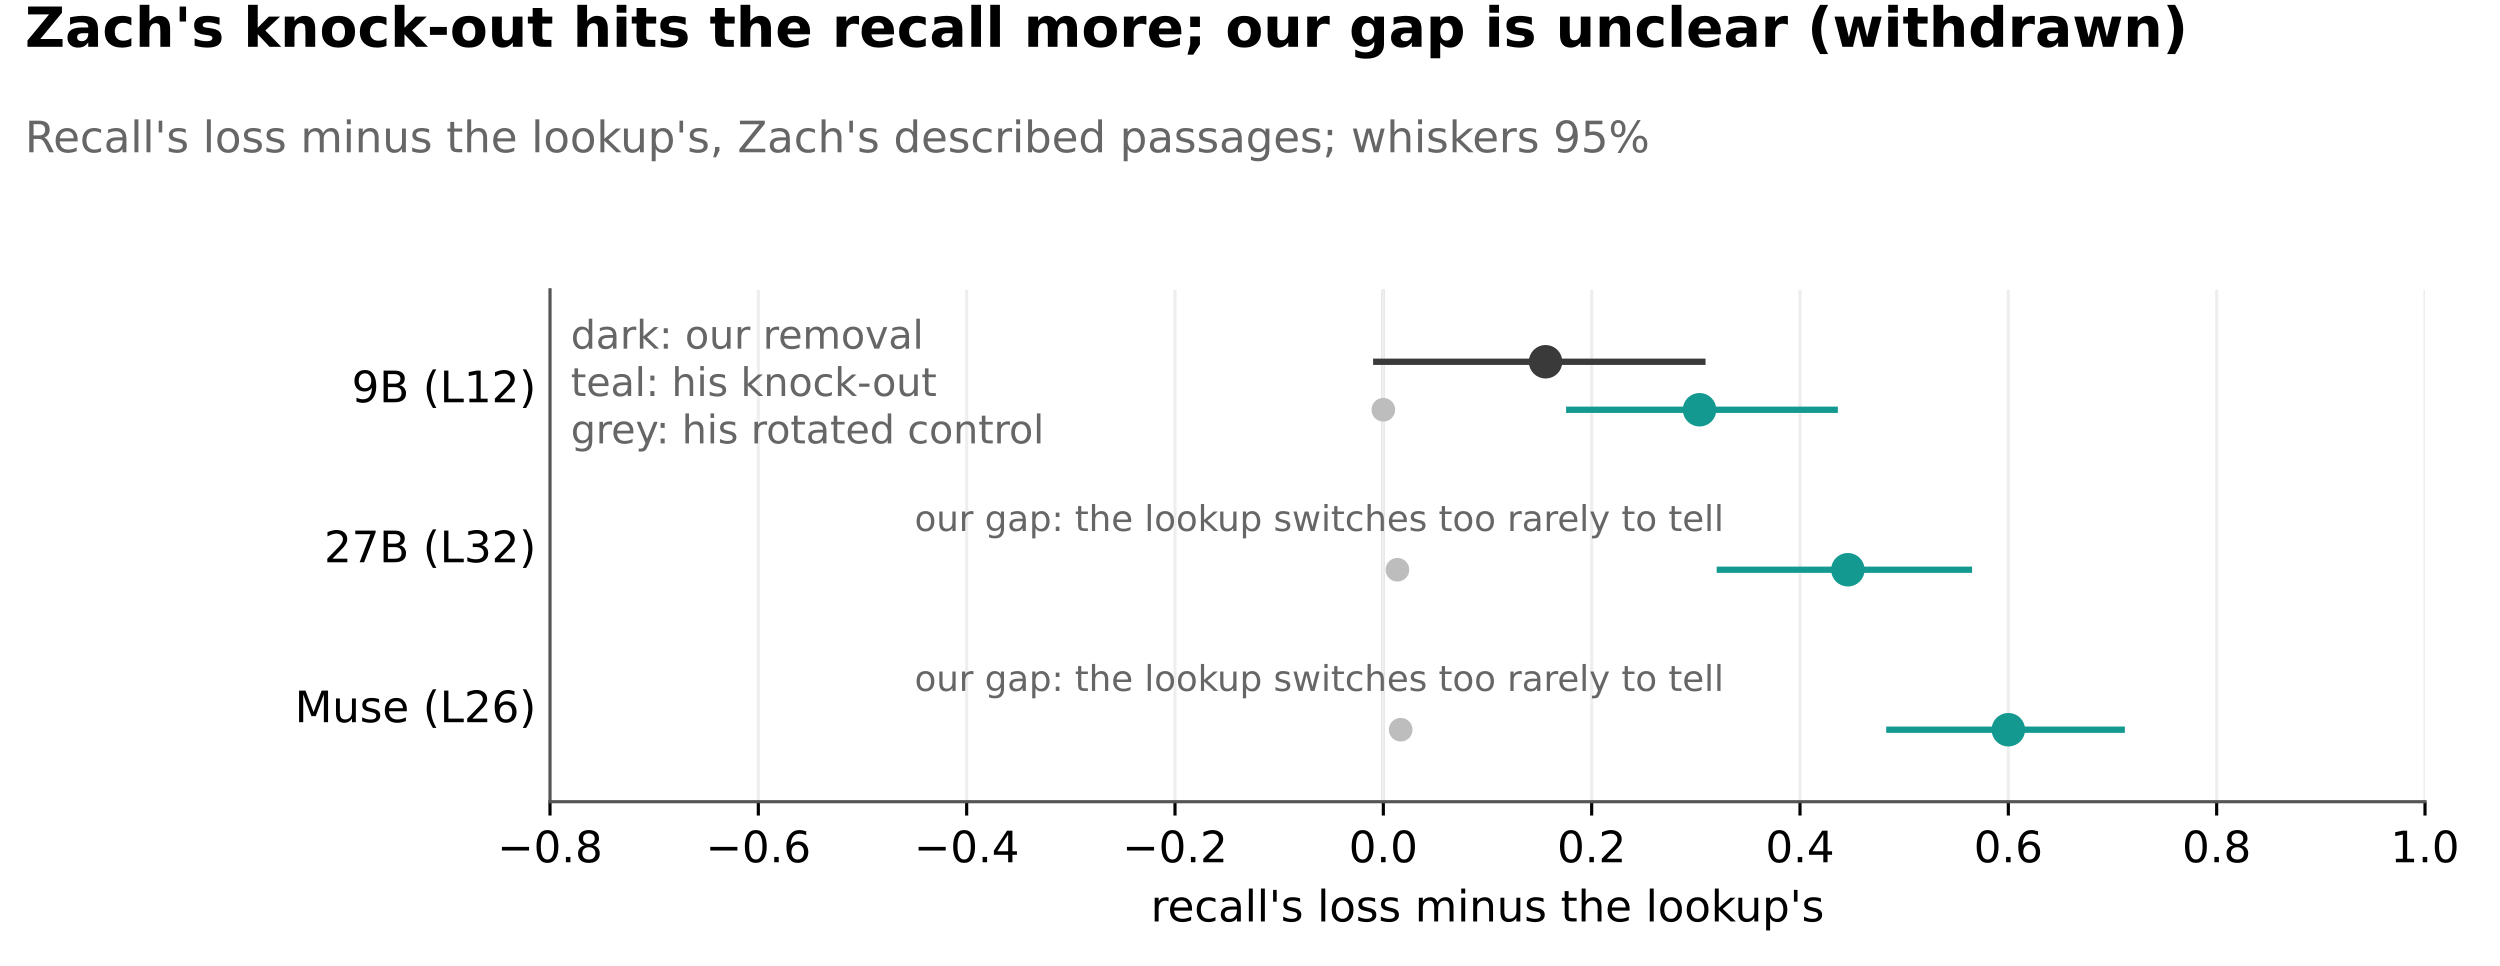
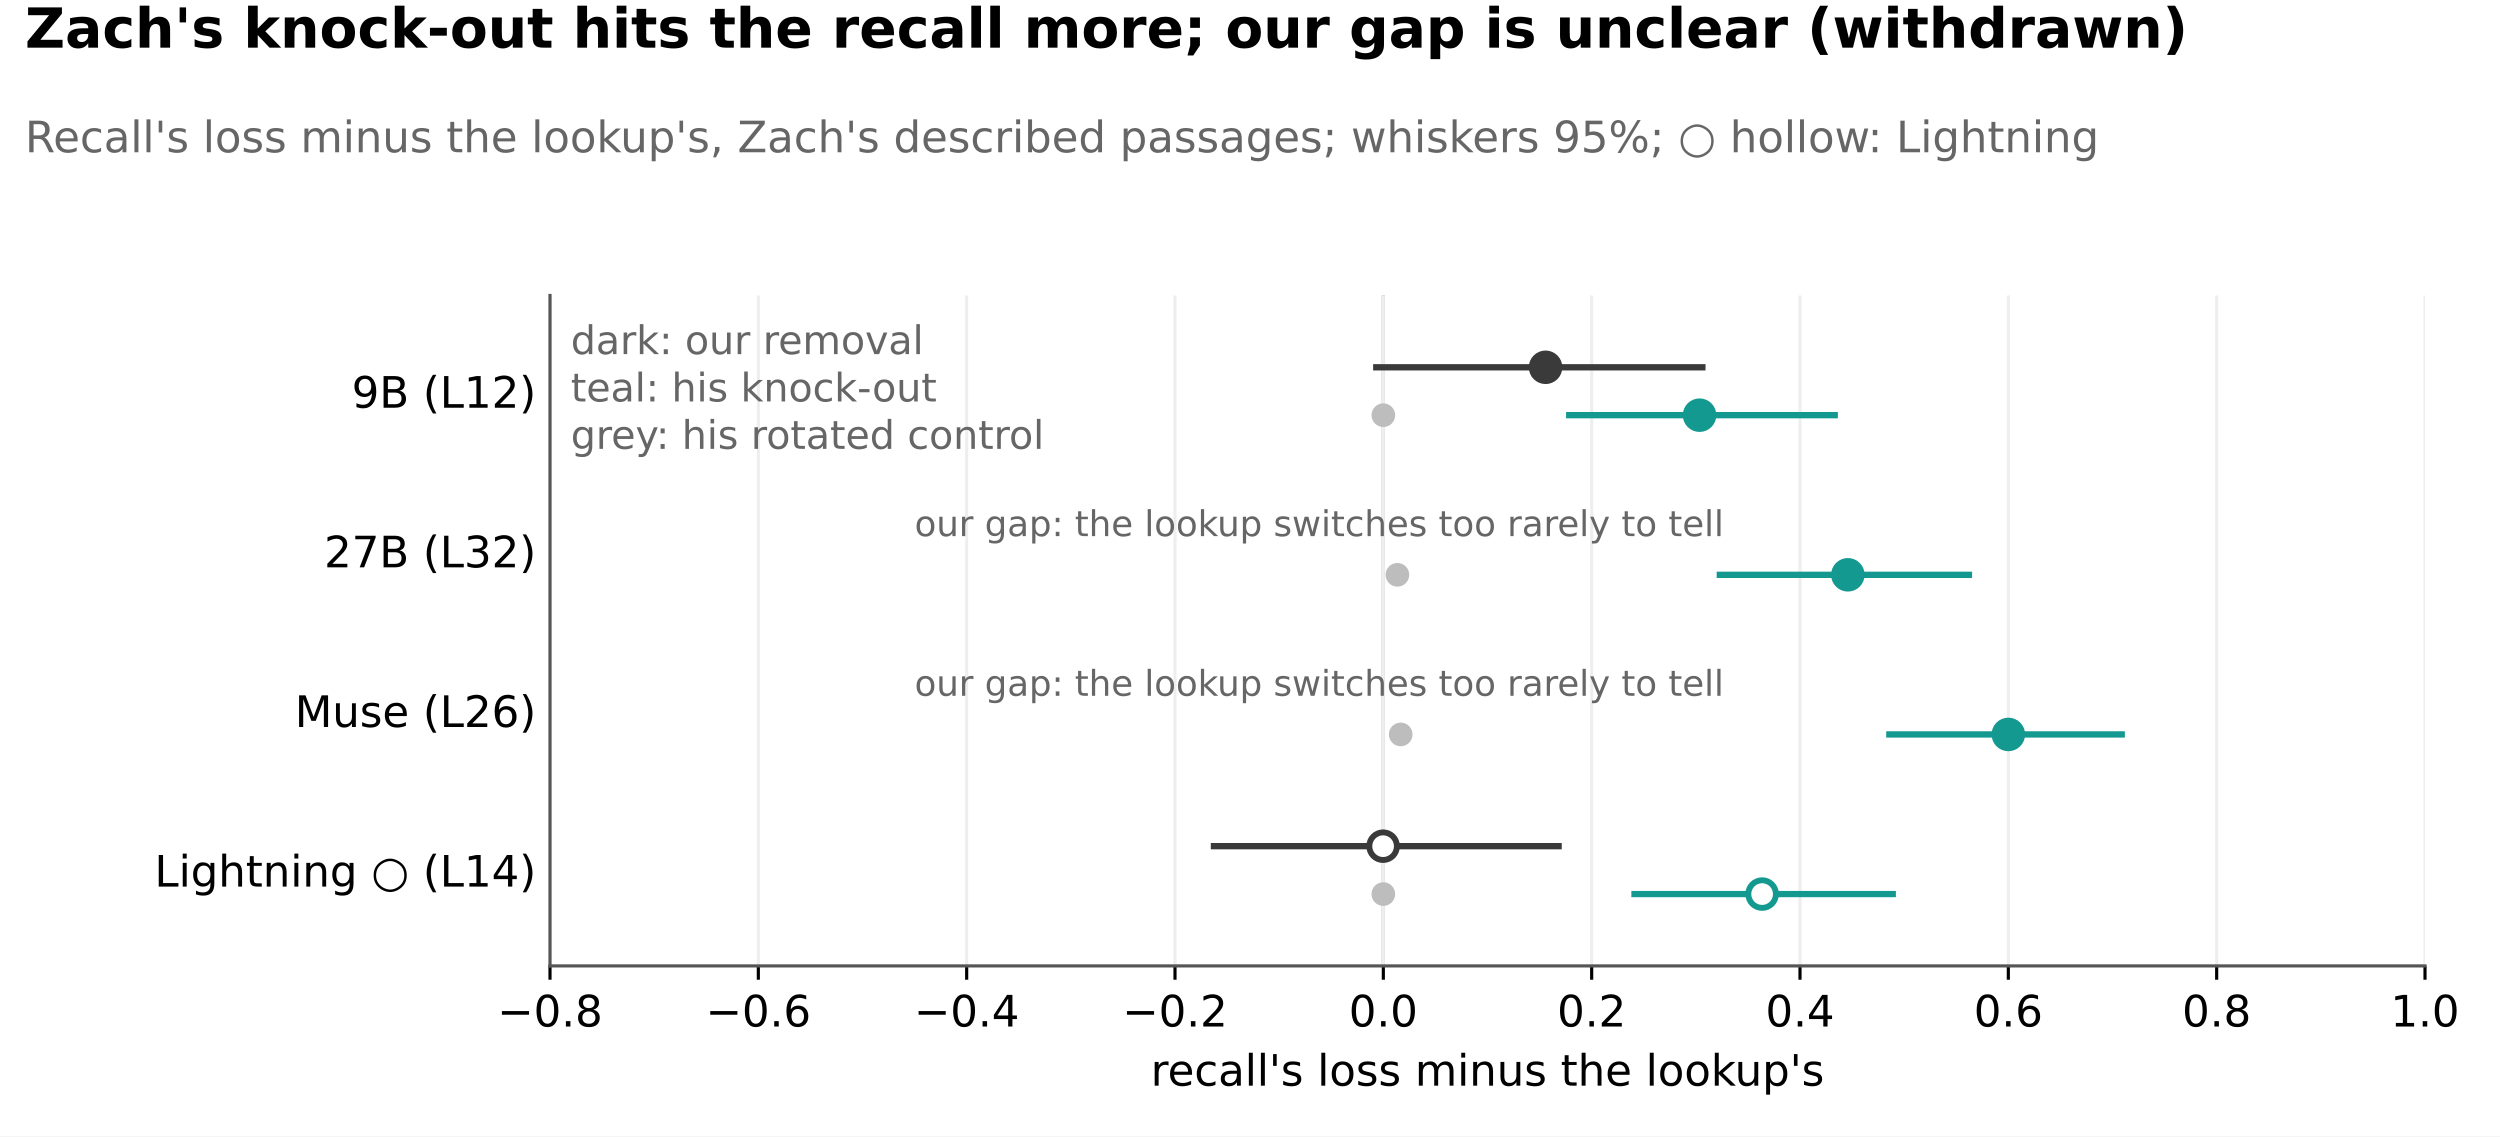
- <svg xmlns="http://www.w3.org/2000/svg" xmlns:xlink="http://www.w3.org/1999/xlink" width="633.6pt" height="244.8pt" viewBox="0 0 633.6 244.8" version="1.1">
+ <svg xmlns="http://www.w3.org/2000/svg" xmlns:xlink="http://www.w3.org/1999/xlink" width="633.6pt" height="288pt" viewBox="0 0 633.6 288" version="1.1">
  <defs>
    <style type="text/css">*{stroke-linejoin: round; stroke-linecap: butt}</style>
  </defs>
  <g id="figure_1">
    <g id="patch_1">
-       <path d="M 0 244.8  L 633.6 244.8  L 633.6 0  L 0 0  z " style="fill: #ffffff" />
+       <path d="M 0 288  L 633.6 288  L 633.6 0  L 0 0  z " style="fill: #ffffff" />
    </g>
    <g id="axes_1">
      <g id="patch_2">
-         <path d="M 139.392 203.184  L 614.592 203.184  L 614.592 73.44  L 139.392 73.44  z " style="fill: #ffffff" />
+         <path d="M 139.392 244.8  L 614.592 244.8  L 614.592 74.88  L 139.392 74.88  z " style="fill: #ffffff" />
      </g>
      <g id="line2d_1">
-         <path d="M 350.592 203.184  L 350.592 73.44  " clip-path="url(#p31d0f01633)" style="fill: none; stroke: #999999; stroke-width: 0.8; stroke-linecap: square" />
+         <path d="M 350.592 244.8  L 350.592 74.88  " clip-path="url(#p2f1beefee7)" style="fill: none; stroke: #999999; stroke-width: 0.8; stroke-linecap: square" />
      </g>
      <g id="matplotlib.axis_1">
        <g id="xtick_1">
          <g id="line2d_2">
-             <path d="M 139.392 203.184  L 139.392 73.44  " clip-path="url(#p31d0f01633)" style="fill: none; stroke: #eeeeee; stroke-width: 0.8; stroke-linecap: square" />
+             <path d="M 139.392 244.8  L 139.392 74.88  " clip-path="url(#p2f1beefee7)" style="fill: none; stroke: #eeeeee; stroke-width: 0.8; stroke-linecap: square" />
          </g>
          <g id="line2d_3">
            <defs>
-               <path id="mb83ae8a15b" d="M 0 0  L 0 3.5  " style="stroke: #000000; stroke-width: 0.8" />
+               <path id="mdef7ed3891" d="M 0 0  L 0 3.5  " style="stroke: #000000; stroke-width: 0.8" />
            </defs>
            <g>
-               <use xlink:href="#mb83ae8a15b" x="139.392" y="203.184" style="stroke: #000000; stroke-width: 0.8" />
+               <use xlink:href="#mdef7ed3891" x="139.392" y="244.8" style="stroke: #000000; stroke-width: 0.8" />
            </g>
          </g>
          <g id="text_1">
-             <text style="font-size: 11px; font-family: 'DejaVu Sans'; text-anchor: middle" x="139.392" y="218.541" transform="rotate(-0 139.392 218.5414)">−0.8</text>
+             <text style="font-size: 11px; font-family: 'DejaVu Sans'; text-anchor: middle" x="139.392" y="260.157" transform="rotate(-0 139.392 260.1574)">−0.8</text>
          </g>
        </g>
        <g id="xtick_2">
          <g id="line2d_4">
-             <path d="M 192.192 203.184  L 192.192 73.44  " clip-path="url(#p31d0f01633)" style="fill: none; stroke: #eeeeee; stroke-width: 0.8; stroke-linecap: square" />
+             <path d="M 192.192 244.8  L 192.192 74.88  " clip-path="url(#p2f1beefee7)" style="fill: none; stroke: #eeeeee; stroke-width: 0.8; stroke-linecap: square" />
          </g>
          <g id="line2d_5">
            <g>
-               <use xlink:href="#mb83ae8a15b" x="192.192" y="203.184" style="stroke: #000000; stroke-width: 0.8" />
+               <use xlink:href="#mdef7ed3891" x="192.192" y="244.8" style="stroke: #000000; stroke-width: 0.8" />
            </g>
          </g>
          <g id="text_2">
-             <text style="font-size: 11px; font-family: 'DejaVu Sans'; text-anchor: middle" x="192.192" y="218.541" transform="rotate(-0 192.192 218.5414)">−0.6</text>
+             <text style="font-size: 11px; font-family: 'DejaVu Sans'; text-anchor: middle" x="192.192" y="260.157" transform="rotate(-0 192.192 260.1574)">−0.6</text>
          </g>
        </g>
        <g id="xtick_3">
          <g id="line2d_6">
-             <path d="M 244.992 203.184  L 244.992 73.44  " clip-path="url(#p31d0f01633)" style="fill: none; stroke: #eeeeee; stroke-width: 0.8; stroke-linecap: square" />
+             <path d="M 244.992 244.8  L 244.992 74.88  " clip-path="url(#p2f1beefee7)" style="fill: none; stroke: #eeeeee; stroke-width: 0.8; stroke-linecap: square" />
          </g>
          <g id="line2d_7">
            <g>
-               <use xlink:href="#mb83ae8a15b" x="244.992" y="203.184" style="stroke: #000000; stroke-width: 0.8" />
+               <use xlink:href="#mdef7ed3891" x="244.992" y="244.8" style="stroke: #000000; stroke-width: 0.8" />
            </g>
          </g>
          <g id="text_3">
-             <text style="font-size: 11px; font-family: 'DejaVu Sans'; text-anchor: middle" x="244.992" y="218.541" transform="rotate(-0 244.992 218.5414)">−0.4</text>
+             <text style="font-size: 11px; font-family: 'DejaVu Sans'; text-anchor: middle" x="244.992" y="260.157" transform="rotate(-0 244.992 260.1574)">−0.4</text>
          </g>
        </g>
        <g id="xtick_4">
          <g id="line2d_8">
-             <path d="M 297.792 203.184  L 297.792 73.44  " clip-path="url(#p31d0f01633)" style="fill: none; stroke: #eeeeee; stroke-width: 0.8; stroke-linecap: square" />
+             <path d="M 297.792 244.8  L 297.792 74.88  " clip-path="url(#p2f1beefee7)" style="fill: none; stroke: #eeeeee; stroke-width: 0.8; stroke-linecap: square" />
          </g>
          <g id="line2d_9">
            <g>
-               <use xlink:href="#mb83ae8a15b" x="297.792" y="203.184" style="stroke: #000000; stroke-width: 0.8" />
+               <use xlink:href="#mdef7ed3891" x="297.792" y="244.8" style="stroke: #000000; stroke-width: 0.8" />
            </g>
          </g>
          <g id="text_4">
-             <text style="font-size: 11px; font-family: 'DejaVu Sans'; text-anchor: middle" x="297.792" y="218.541" transform="rotate(-0 297.792 218.5414)">−0.2</text>
+             <text style="font-size: 11px; font-family: 'DejaVu Sans'; text-anchor: middle" x="297.792" y="260.157" transform="rotate(-0 297.792 260.1574)">−0.2</text>
          </g>
        </g>
        <g id="xtick_5">
          <g id="line2d_10">
-             <path d="M 350.592 203.184  L 350.592 73.44  " clip-path="url(#p31d0f01633)" style="fill: none; stroke: #eeeeee; stroke-width: 0.8; stroke-linecap: square" />
+             <path d="M 350.592 244.8  L 350.592 74.88  " clip-path="url(#p2f1beefee7)" style="fill: none; stroke: #eeeeee; stroke-width: 0.8; stroke-linecap: square" />
          </g>
          <g id="line2d_11">
            <g>
-               <use xlink:href="#mb83ae8a15b" x="350.592" y="203.184" style="stroke: #000000; stroke-width: 0.8" />
+               <use xlink:href="#mdef7ed3891" x="350.592" y="244.8" style="stroke: #000000; stroke-width: 0.8" />
            </g>
          </g>
          <g id="text_5">
-             <text style="font-size: 11px; font-family: 'DejaVu Sans'; text-anchor: middle" x="350.592" y="218.541" transform="rotate(-0 350.592 218.5414)">0.0</text>
+             <text style="font-size: 11px; font-family: 'DejaVu Sans'; text-anchor: middle" x="350.592" y="260.157" transform="rotate(-0 350.592 260.1574)">0.0</text>
          </g>
        </g>
        <g id="xtick_6">
          <g id="line2d_12">
-             <path d="M 403.392 203.184  L 403.392 73.44  " clip-path="url(#p31d0f01633)" style="fill: none; stroke: #eeeeee; stroke-width: 0.8; stroke-linecap: square" />
+             <path d="M 403.392 244.8  L 403.392 74.88  " clip-path="url(#p2f1beefee7)" style="fill: none; stroke: #eeeeee; stroke-width: 0.8; stroke-linecap: square" />
          </g>
          <g id="line2d_13">
            <g>
-               <use xlink:href="#mb83ae8a15b" x="403.392" y="203.184" style="stroke: #000000; stroke-width: 0.8" />
+               <use xlink:href="#mdef7ed3891" x="403.392" y="244.8" style="stroke: #000000; stroke-width: 0.8" />
            </g>
          </g>
          <g id="text_6">
-             <text style="font-size: 11px; font-family: 'DejaVu Sans'; text-anchor: middle" x="403.392" y="218.541" transform="rotate(-0 403.392 218.5414)">0.2</text>
+             <text style="font-size: 11px; font-family: 'DejaVu Sans'; text-anchor: middle" x="403.392" y="260.157" transform="rotate(-0 403.392 260.1574)">0.2</text>
          </g>
        </g>
        <g id="xtick_7">
          <g id="line2d_14">
-             <path d="M 456.192 203.184  L 456.192 73.44  " clip-path="url(#p31d0f01633)" style="fill: none; stroke: #eeeeee; stroke-width: 0.8; stroke-linecap: square" />
+             <path d="M 456.192 244.8  L 456.192 74.88  " clip-path="url(#p2f1beefee7)" style="fill: none; stroke: #eeeeee; stroke-width: 0.8; stroke-linecap: square" />
          </g>
          <g id="line2d_15">
            <g>
-               <use xlink:href="#mb83ae8a15b" x="456.192" y="203.184" style="stroke: #000000; stroke-width: 0.8" />
+               <use xlink:href="#mdef7ed3891" x="456.192" y="244.8" style="stroke: #000000; stroke-width: 0.8" />
            </g>
          </g>
          <g id="text_7">
-             <text style="font-size: 11px; font-family: 'DejaVu Sans'; text-anchor: middle" x="456.192" y="218.541" transform="rotate(-0 456.192 218.5414)">0.4</text>
+             <text style="font-size: 11px; font-family: 'DejaVu Sans'; text-anchor: middle" x="456.192" y="260.157" transform="rotate(-0 456.192 260.1574)">0.4</text>
          </g>
        </g>
        <g id="xtick_8">
          <g id="line2d_16">
-             <path d="M 508.992 203.184  L 508.992 73.44  " clip-path="url(#p31d0f01633)" style="fill: none; stroke: #eeeeee; stroke-width: 0.8; stroke-linecap: square" />
+             <path d="M 508.992 244.8  L 508.992 74.88  " clip-path="url(#p2f1beefee7)" style="fill: none; stroke: #eeeeee; stroke-width: 0.8; stroke-linecap: square" />
          </g>
          <g id="line2d_17">
            <g>
-               <use xlink:href="#mb83ae8a15b" x="508.992" y="203.184" style="stroke: #000000; stroke-width: 0.8" />
+               <use xlink:href="#mdef7ed3891" x="508.992" y="244.8" style="stroke: #000000; stroke-width: 0.8" />
            </g>
          </g>
          <g id="text_8">
-             <text style="font-size: 11px; font-family: 'DejaVu Sans'; text-anchor: middle" x="508.992" y="218.541" transform="rotate(-0 508.992 218.5414)">0.6</text>
+             <text style="font-size: 11px; font-family: 'DejaVu Sans'; text-anchor: middle" x="508.992" y="260.157" transform="rotate(-0 508.992 260.1574)">0.6</text>
          </g>
        </g>
        <g id="xtick_9">
          <g id="line2d_18">
-             <path d="M 561.792 203.184  L 561.792 73.44  " clip-path="url(#p31d0f01633)" style="fill: none; stroke: #eeeeee; stroke-width: 0.8; stroke-linecap: square" />
+             <path d="M 561.792 244.8  L 561.792 74.88  " clip-path="url(#p2f1beefee7)" style="fill: none; stroke: #eeeeee; stroke-width: 0.8; stroke-linecap: square" />
          </g>
          <g id="line2d_19">
            <g>
-               <use xlink:href="#mb83ae8a15b" x="561.792" y="203.184" style="stroke: #000000; stroke-width: 0.8" />
+               <use xlink:href="#mdef7ed3891" x="561.792" y="244.8" style="stroke: #000000; stroke-width: 0.8" />
            </g>
          </g>
          <g id="text_9">
-             <text style="font-size: 11px; font-family: 'DejaVu Sans'; text-anchor: middle" x="561.792" y="218.541" transform="rotate(-0 561.792 218.5414)">0.8</text>
+             <text style="font-size: 11px; font-family: 'DejaVu Sans'; text-anchor: middle" x="561.792" y="260.157" transform="rotate(-0 561.792 260.1574)">0.8</text>
          </g>
        </g>
        <g id="xtick_10">
          <g id="line2d_20">
-             <path d="M 614.592 203.184  L 614.592 73.44  " clip-path="url(#p31d0f01633)" style="fill: none; stroke: #eeeeee; stroke-width: 0.8; stroke-linecap: square" />
+             <path d="M 614.592 244.8  L 614.592 74.88  " clip-path="url(#p2f1beefee7)" style="fill: none; stroke: #eeeeee; stroke-width: 0.8; stroke-linecap: square" />
          </g>
          <g id="line2d_21">
            <g>
-               <use xlink:href="#mb83ae8a15b" x="614.592" y="203.184" style="stroke: #000000; stroke-width: 0.8" />
+               <use xlink:href="#mdef7ed3891" x="614.592" y="244.8" style="stroke: #000000; stroke-width: 0.8" />
            </g>
          </g>
          <g id="text_10">
-             <text style="font-size: 11px; font-family: 'DejaVu Sans'; text-anchor: middle" x="614.592" y="218.541" transform="rotate(-0 614.592 218.5414)">1.0</text>
+             <text style="font-size: 11px; font-family: 'DejaVu Sans'; text-anchor: middle" x="614.592" y="260.157" transform="rotate(-0 614.592 260.1574)">1.0</text>
          </g>
        </g>
        <g id="text_11">
-           <text style="font-size: 11px; font-family: 'DejaVu Sans'; text-anchor: middle" x="376.992" y="233.542" transform="rotate(-0 376.992 233.5423)">recall's loss minus the lookup's</text>
+           <text style="font-size: 11px; font-family: 'DejaVu Sans'; text-anchor: middle" x="376.992" y="275.158" transform="rotate(-0 376.992 275.1583)">recall's loss minus the lookup's</text>
        </g>
      </g>
      <g id="matplotlib.axis_2">
        <g id="ytick_1">
          <g id="line2d_22" />
          <g id="text_12">
-             <text style="font-size: 11px; font-family: 'DejaVu Sans'; text-anchor: end" x="135.892" y="101.946" transform="rotate(-0 135.892 101.9457)">9B (L12)</text>
+             <text style="font-size: 11px; font-family: 'DejaVu Sans'; text-anchor: end" x="135.892" y="103.333" transform="rotate(-0 135.892 103.333)">9B (L12)</text>
          </g>
        </g>
        <g id="ytick_2">
          <g id="line2d_23" />
          <g id="text_13">
-             <text style="font-size: 11px; font-family: 'DejaVu Sans'; text-anchor: end" x="135.892" y="142.491" transform="rotate(-0 135.892 142.4907)">27B (L32)</text>
+             <text style="font-size: 11px; font-family: 'DejaVu Sans'; text-anchor: end" x="135.892" y="143.79" transform="rotate(-0 135.892 143.7901)">27B (L32)</text>
          </g>
        </g>
        <g id="ytick_3">
          <g id="line2d_24" />
          <g id="text_14">
-             <text style="font-size: 11px; font-family: 'DejaVu Sans'; text-anchor: end" x="135.892" y="183.036" transform="rotate(-0 135.892 183.0357)">Muse (L26)</text>
-           </g>
-         </g>
-       </g>
-       <g id="line2d_25">
-         <path d="M 348.002 91.685  L 432.248 91.685  " clip-path="url(#p31d0f01633)" style="fill: none; stroke: #3a3a3a; stroke-width: 1.6" />
+             <text style="font-size: 11px; font-family: 'DejaVu Sans'; text-anchor: end" x="135.892" y="184.247" transform="rotate(-0 135.892 184.2473)">Muse (L26)</text>
+           </g>
+         </g>
+         <g id="ytick_4">
+           <g id="line2d_25" />
+           <g id="text_15">
+             <text style="font-size: 11px; font-family: 'DejaVu Sans'; text-anchor: end" x="135.892" y="224.705" transform="rotate(-0 135.892 224.7049)">Lightning ○ (L14)</text>
+           </g>
+         </g>
      </g>
      <g id="line2d_26">
-         <path d="M 396.908 103.849  L 465.792 103.849  " clip-path="url(#p31d0f01633)" style="fill: none; stroke: #13998f; stroke-width: 1.6" />
+         <path d="M 348.002 93.086  L 432.248 93.086  " clip-path="url(#p2f1beefee7)" style="fill: none; stroke: #3a3a3a; stroke-width: 1.6" />
      </g>
      <g id="line2d_27">
-         <defs>
-           <path id="m86d4986889" d="M 0 2.5  C 0.663 2.5 1.299 2.237 1.768 1.768  C 2.237 1.299 2.5 0.663 2.5 0  C 2.5 -0.663 2.237 -1.299 1.768 -1.768  C 1.299 -2.237 0.663 -2.5 0 -2.5  C -0.663 -2.5 -1.299 -2.237 -1.768 -1.768  C -2.237 -1.299 -2.5 -0.663 -2.5 0  C -2.5 0.663 -2.237 1.299 -1.768 1.768  C -1.299 2.237 -0.663 2.5 0 2.5  z " style="stroke: #bdbdbd" />
-         </defs>
-         <g clip-path="url(#p31d0f01633)">
-           <use xlink:href="#m86d4986889" x="350.592" y="103.849" style="fill: #bdbdbd; stroke: #bdbdbd" />
-         </g>
+         <path d="M 396.908 105.223  L 465.792 105.223  " clip-path="url(#p2f1beefee7)" style="fill: none; stroke: #13998f; stroke-width: 1.6" />
      </g>
      <g id="line2d_28">
-         <path d="M 435.072 144.394  L 499.809 144.394  " clip-path="url(#p31d0f01633)" style="fill: none; stroke: #13998f; stroke-width: 1.6" />
+         <defs>
+           <path id="m47a5c2ed63" d="M 0 2.5  C 0.663 2.5 1.299 2.237 1.768 1.768  C 2.237 1.299 2.5 0.663 2.5 0  C 2.5 -0.663 2.237 -1.299 1.768 -1.768  C 1.299 -2.237 0.663 -2.5 0 -2.5  C -0.663 -2.5 -1.299 -2.237 -1.768 -1.768  C -2.237 -1.299 -2.5 -0.663 -2.5 0  C -2.5 0.663 -2.237 1.299 -1.768 1.768  C -1.299 2.237 -0.663 2.5 0 2.5  z " style="stroke: #bdbdbd" />
+         </defs>
+         <g clip-path="url(#p2f1beefee7)">
+           <use xlink:href="#m47a5c2ed63" x="350.592" y="105.223" style="fill: #bdbdbd; stroke: #bdbdbd" />
+         </g>
      </g>
      <g id="line2d_29">
-         <g clip-path="url(#p31d0f01633)">
-           <use xlink:href="#m86d4986889" x="354.16" y="144.394" style="fill: #bdbdbd; stroke: #bdbdbd" />
-         </g>
+         <path d="M 435.072 145.68  L 499.809 145.68  " clip-path="url(#p2f1beefee7)" style="fill: none; stroke: #13998f; stroke-width: 1.6" />
      </g>
      <g id="line2d_30">
-         <path d="M 478.04 184.939  L 538.524 184.939  " clip-path="url(#p31d0f01633)" style="fill: none; stroke: #13998f; stroke-width: 1.6" />
+         <g clip-path="url(#p2f1beefee7)">
+           <use xlink:href="#m47a5c2ed63" x="354.16" y="145.68" style="fill: #bdbdbd; stroke: #bdbdbd" />
+         </g>
      </g>
      <g id="line2d_31">
-         <g clip-path="url(#p31d0f01633)">
-           <use xlink:href="#m86d4986889" x="354.992" y="184.939" style="fill: #bdbdbd; stroke: #bdbdbd" />
+         <path d="M 478.04 186.137  L 538.524 186.137  " clip-path="url(#p2f1beefee7)" style="fill: none; stroke: #13998f; stroke-width: 1.6" />
+       </g>
+       <g id="line2d_32">
+         <g clip-path="url(#p2f1beefee7)">
+           <use xlink:href="#m47a5c2ed63" x="354.992" y="186.137" style="fill: #bdbdbd; stroke: #bdbdbd" />
+         </g>
+       </g>
+       <g id="line2d_33">
+         <path d="M 306.865 214.457  L 395.81 214.457  " clip-path="url(#p2f1beefee7)" style="fill: none; stroke: #3a3a3a; stroke-width: 1.6" />
+       </g>
+       <g id="line2d_34">
+         <path d="M 413.449 226.594  L 480.497 226.594  " clip-path="url(#p2f1beefee7)" style="fill: none; stroke: #13998f; stroke-width: 1.6" />
+       </g>
+       <g id="line2d_35">
+         <g clip-path="url(#p2f1beefee7)">
+           <use xlink:href="#m47a5c2ed63" x="350.592" y="226.594" style="fill: #bdbdbd; stroke: #bdbdbd" />
        </g>
      </g>
      <g id="patch_3">
-         <path d="M 139.392 203.184  L 139.392 73.44  " style="fill: none; stroke: #555555; stroke-width: 0.8; stroke-linejoin: miter; stroke-linecap: square" />
+         <path d="M 139.392 244.8  L 139.392 74.88  " style="fill: none; stroke: #555555; stroke-width: 0.8; stroke-linejoin: miter; stroke-linecap: square" />
      </g>
      <g id="patch_4">
-         <path d="M 139.392 203.184  L 614.592 203.184  " style="fill: none; stroke: #555555; stroke-width: 0.8; stroke-linejoin: miter; stroke-linecap: square" />
-       </g>
-       <g id="line2d_32">
-         <defs>
-           <path id="md4abb7fd5c" d="M 0 3.5  C 0.928 3.5 1.819 3.131 2.475 2.475  C 3.131 1.819 3.5 0.928 3.5 0  C 3.5 -0.928 3.131 -1.819 2.475 -2.475  C 1.819 -3.131 0.928 -3.5 0 -3.5  C -0.928 -3.5 -1.819 -3.131 -2.475 -2.475  C -3.131 -1.819 -3.5 -0.928 -3.5 0  C -3.5 0.928 -3.131 1.819 -2.475 2.475  C -1.819 3.131 -0.928 3.5 0 3.5  z " style="stroke: #3a3a3a; stroke-width: 1.5" />
-         </defs>
-         <g clip-path="url(#p31d0f01633)">
-           <use xlink:href="#md4abb7fd5c" x="391.707" y="91.685" style="fill: #3a3a3a; stroke: #3a3a3a; stroke-width: 1.5" />
-         </g>
-       </g>
-       <g id="line2d_33">
-         <defs>
-           <path id="m22edffa422" d="M 0 3.5  C 0.928 3.5 1.819 3.131 2.475 2.475  C 3.131 1.819 3.5 0.928 3.5 0  C 3.5 -0.928 3.131 -1.819 2.475 -2.475  C 1.819 -3.131 0.928 -3.5 0 -3.5  C -0.928 -3.5 -1.819 -3.131 -2.475 -2.475  C -3.131 -1.819 -3.5 -0.928 -3.5 0  C -3.5 0.928 -3.131 1.819 -2.475 2.475  C -1.819 3.131 -0.928 3.5 0 3.5  z " style="stroke: #13998f; stroke-width: 1.5" />
-         </defs>
-         <g clip-path="url(#p31d0f01633)">
-           <use xlink:href="#m22edffa422" x="430.735" y="103.849" style="fill: #13998f; stroke: #13998f; stroke-width: 1.5" />
-         </g>
-       </g>
-       <g id="text_15">
-         <text style="font-size: 9px; font-family: 'DejaVu Sans'; text-anchor: start; fill: #666666" x="231.792" y="134.568" transform="rotate(-0 231.792 134.5685)">our gap: the lookup switches too rarely to tell</text>
-       </g>
-       <g id="line2d_34">
-         <g clip-path="url(#p31d0f01633)">
-           <use xlink:href="#m22edffa422" x="468.322" y="144.394" style="fill: #13998f; stroke: #13998f; stroke-width: 1.5" />
+         <path d="M 139.392 244.8  L 614.592 244.8  " style="fill: none; stroke: #555555; stroke-width: 0.8; stroke-linejoin: miter; stroke-linecap: square" />
+       </g>
+       <g id="line2d_36">
+         <defs>
+           <path id="m514a895752" d="M 0 3.5  C 0.928 3.5 1.819 3.131 2.475 2.475  C 3.131 1.819 3.5 0.928 3.5 0  C 3.5 -0.928 3.131 -1.819 2.475 -2.475  C 1.819 -3.131 0.928 -3.5 0 -3.5  C -0.928 -3.5 -1.819 -3.131 -2.475 -2.475  C -3.131 -1.819 -3.5 -0.928 -3.5 0  C -3.5 0.928 -3.131 1.819 -2.475 2.475  C -1.819 3.131 -0.928 3.5 0 3.5  z " style="stroke: #3a3a3a; stroke-width: 1.5" />
+         </defs>
+         <g clip-path="url(#p2f1beefee7)">
+           <use xlink:href="#m514a895752" x="391.707" y="93.086" style="fill: #3a3a3a; stroke: #3a3a3a; stroke-width: 1.5" />
+         </g>
+       </g>
+       <g id="line2d_37">
+         <defs>
+           <path id="m7a46cc6c74" d="M 0 3.5  C 0.928 3.5 1.819 3.131 2.475 2.475  C 3.131 1.819 3.5 0.928 3.5 0  C 3.5 -0.928 3.131 -1.819 2.475 -2.475  C 1.819 -3.131 0.928 -3.5 0 -3.5  C -0.928 -3.5 -1.819 -3.131 -2.475 -2.475  C -3.131 -1.819 -3.5 -0.928 -3.5 0  C -3.5 0.928 -3.131 1.819 -2.475 2.475  C -1.819 3.131 -0.928 3.5 0 3.5  z " style="stroke: #13998f; stroke-width: 1.5" />
+         </defs>
+         <g clip-path="url(#p2f1beefee7)">
+           <use xlink:href="#m7a46cc6c74" x="430.735" y="105.223" style="fill: #13998f; stroke: #13998f; stroke-width: 1.5" />
        </g>
      </g>
      <g id="text_16">
-         <text style="font-size: 9px; font-family: 'DejaVu Sans'; text-anchor: start; fill: #666666" x="231.792" y="175.113" transform="rotate(-0 231.792 175.1135)">our gap: the lookup switches too rarely to tell</text>
-       </g>
-       <g id="line2d_35">
-         <g clip-path="url(#p31d0f01633)">
-           <use xlink:href="#m22edffa422" x="508.992" y="184.939" style="fill: #13998f; stroke: #13998f; stroke-width: 1.5" />
+         <text style="font-size: 9px; font-family: 'DejaVu Sans'; text-anchor: start; fill: #666666" x="231.792" y="135.881" transform="rotate(-0 231.792 135.8811)">our gap: the lookup switches too rarely to tell</text>
+       </g>
+       <g id="line2d_38">
+         <g clip-path="url(#p2f1beefee7)">
+           <use xlink:href="#m7a46cc6c74" x="468.322" y="145.68" style="fill: #13998f; stroke: #13998f; stroke-width: 1.5" />
        </g>
      </g>
      <g id="text_17">
-         <text style="font-size: 10px; font-family: 'DejaVu Sans'; fill: #666666" transform="translate(144.672 88.36231)">dark: our removal</text>
-         <text style="font-size: 10px; font-family: 'DejaVu Sans'; fill: #666666" transform="translate(144.672 100.365)">teal: his knock-out</text>
-         <text style="font-size: 10px; font-family: 'DejaVu Sans'; fill: #666666" transform="translate(144.672 112.3678)">grey: his rotated control</text>
-       </g>
-     </g>
-     <g id="text_18">
-       <text style="font-weight: 700; font-size: 14px; font-family: 'DejaVu Sans'; text-anchor: start" x="6.336" y="11.862" transform="rotate(-0 6.336 11.86181)">Zach's knock-out hits the recall more; our gap is unclear (withdrawn)</text>
+         <text style="font-size: 9px; font-family: 'DejaVu Sans'; text-anchor: start; fill: #666666" x="231.792" y="176.338" transform="rotate(-0 231.792 176.3382)">our gap: the lookup switches too rarely to tell</text>
+       </g>
+       <g id="line2d_39">
+         <g clip-path="url(#p2f1beefee7)">
+           <use xlink:href="#m7a46cc6c74" x="508.992" y="186.137" style="fill: #13998f; stroke: #13998f; stroke-width: 1.5" />
+         </g>
+       </g>
+       <g id="line2d_40">
+         <defs>
+           <path id="m62cccc7ddc" d="M 0 3.5  C 0.928 3.5 1.819 3.131 2.475 2.475  C 3.131 1.819 3.5 0.928 3.5 0  C 3.5 -0.928 3.131 -1.819 2.475 -2.475  C 1.819 -3.131 0.928 -3.5 0 -3.5  C -0.928 -3.5 -1.819 -3.131 -2.475 -2.475  C -3.131 -1.819 -3.5 -0.928 -3.5 0  C -3.5 0.928 -3.131 1.819 -2.475 2.475  C -1.819 3.131 -0.928 3.5 0 3.5  z " style="stroke: #3a3a3a; stroke-width: 1.5" />
+         </defs>
+         <g clip-path="url(#p2f1beefee7)">
+           <use xlink:href="#m62cccc7ddc" x="350.535" y="214.457" style="fill: #ffffff; stroke: #3a3a3a; stroke-width: 1.5" />
+         </g>
+       </g>
+       <g id="line2d_41">
+         <defs>
+           <path id="m8ddc9250d9" d="M 0 3.5  C 0.928 3.5 1.819 3.131 2.475 2.475  C 3.131 1.819 3.5 0.928 3.5 0  C 3.5 -0.928 3.131 -1.819 2.475 -2.475  C 1.819 -3.131 0.928 -3.5 0 -3.5  C -0.928 -3.5 -1.819 -3.131 -2.475 -2.475  C -3.131 -1.819 -3.5 -0.928 -3.5 0  C -3.5 0.928 -3.131 1.819 -2.475 2.475  C -1.819 3.131 -0.928 3.5 0 3.5  z " style="stroke: #13998f; stroke-width: 1.5" />
+         </defs>
+         <g clip-path="url(#p2f1beefee7)">
+           <use xlink:href="#m8ddc9250d9" x="446.592" y="226.594" style="fill: #ffffff; stroke: #13998f; stroke-width: 1.5" />
+         </g>
+       </g>
+       <g id="text_18">
+         <text style="font-size: 10px; font-family: 'DejaVu Sans'; fill: #666666" transform="translate(144.672 89.7496)">dark: our removal</text>
+         <text style="font-size: 10px; font-family: 'DejaVu Sans'; fill: #666666" transform="translate(144.672 101.7523)">teal: his knock-out</text>
+         <text style="font-size: 10px; font-family: 'DejaVu Sans'; fill: #666666" transform="translate(144.672 113.7551)">grey: his rotated control</text>
+       </g>
    </g>
    <g id="text_19">
-       <text style="font-size: 11px; font-family: 'DejaVu Sans'; text-anchor: start; fill: #666666" x="6.336" y="38.598" transform="rotate(-0 6.336 38.59828)">Recall's loss minus the lookup's, Zach's described passages; whiskers 95%</text>
+       <text style="font-weight: 700; font-size: 14px; font-family: 'DejaVu Sans'; text-anchor: start" x="6.336" y="12.078" transform="rotate(-0 6.336 12.07781)">Zach's knock-out hits the recall more; our gap is unclear (withdrawn)</text>
+     </g>
+     <g id="text_20">
+       <text style="font-size: 11px; font-family: 'DejaVu Sans'; text-anchor: start; fill: #666666" x="6.336" y="38.598" transform="rotate(-0 6.336 38.59828)">Recall's loss minus the lookup's, Zach's described passages; whiskers 95%; ○ hollow: Lightning</text>
    </g>
  </g>
  <defs>
-     <clipPath id="p31d0f01633">
-       <rect x="139.392" y="73.44" width="475.2" height="129.744" />
+     <clipPath id="p2f1beefee7">
+       <rect x="139.392" y="74.88" width="475.2" height="169.92" />
    </clipPath>
  </defs>
</svg>
